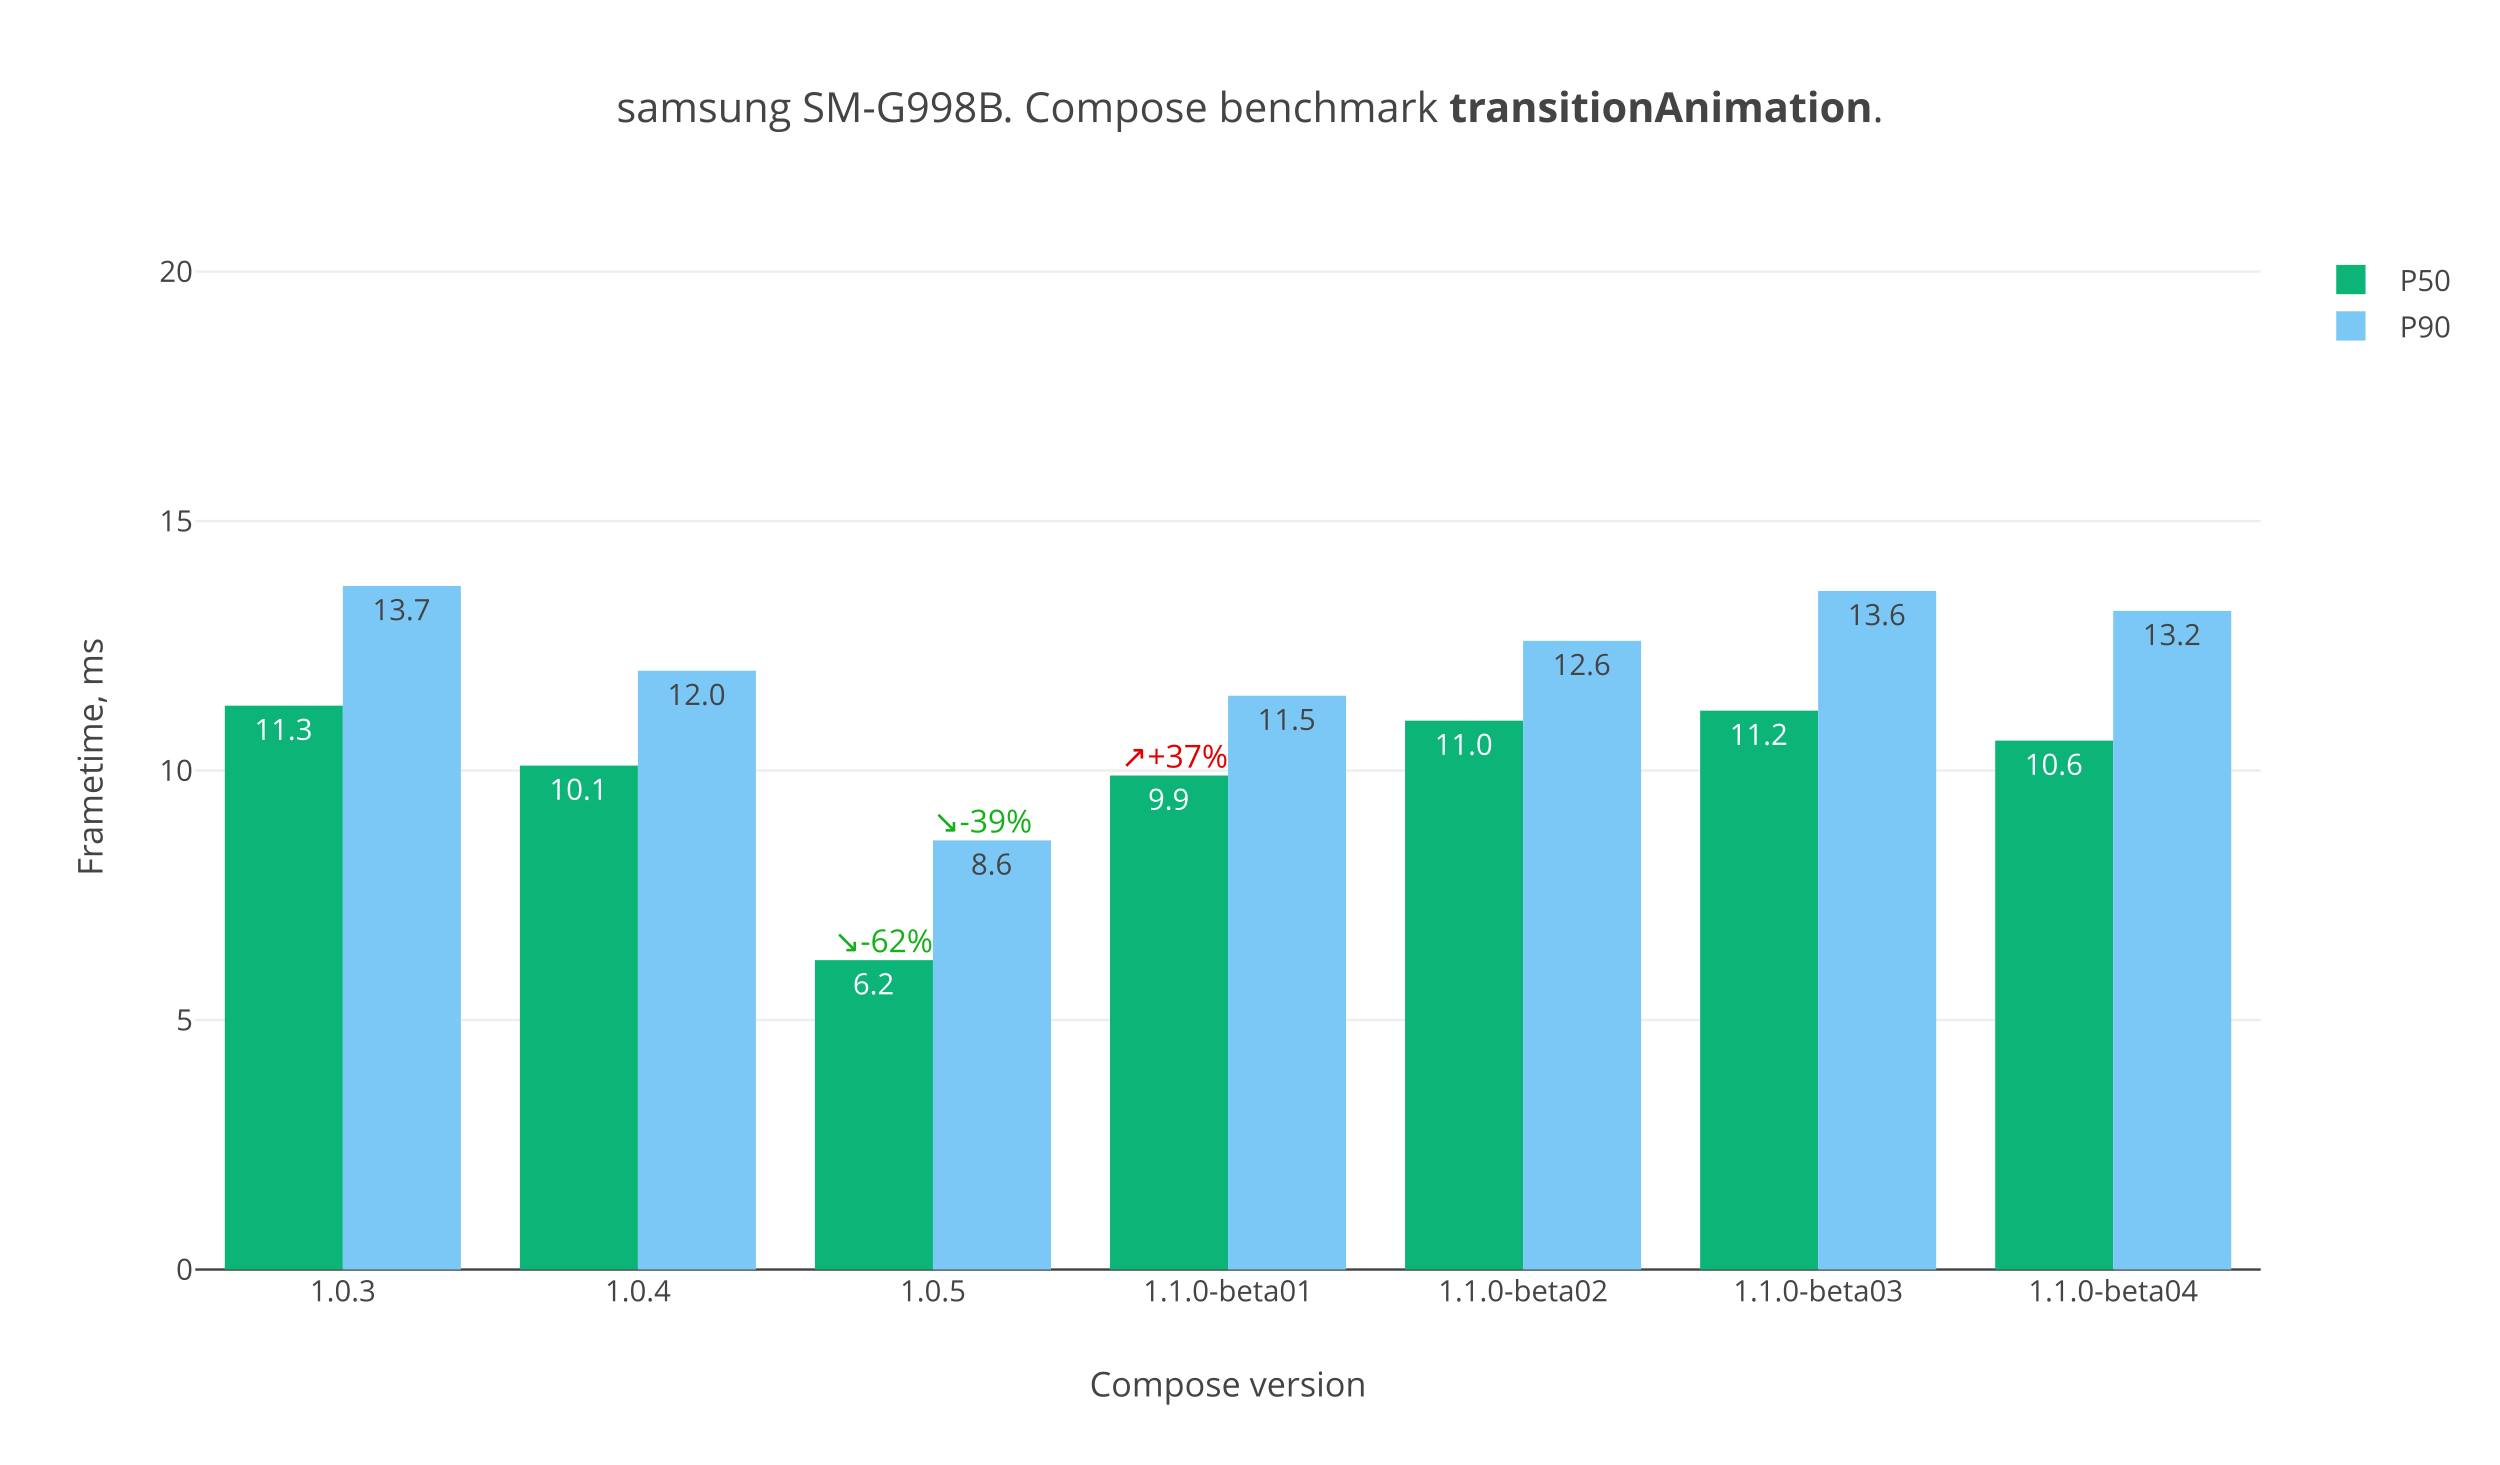
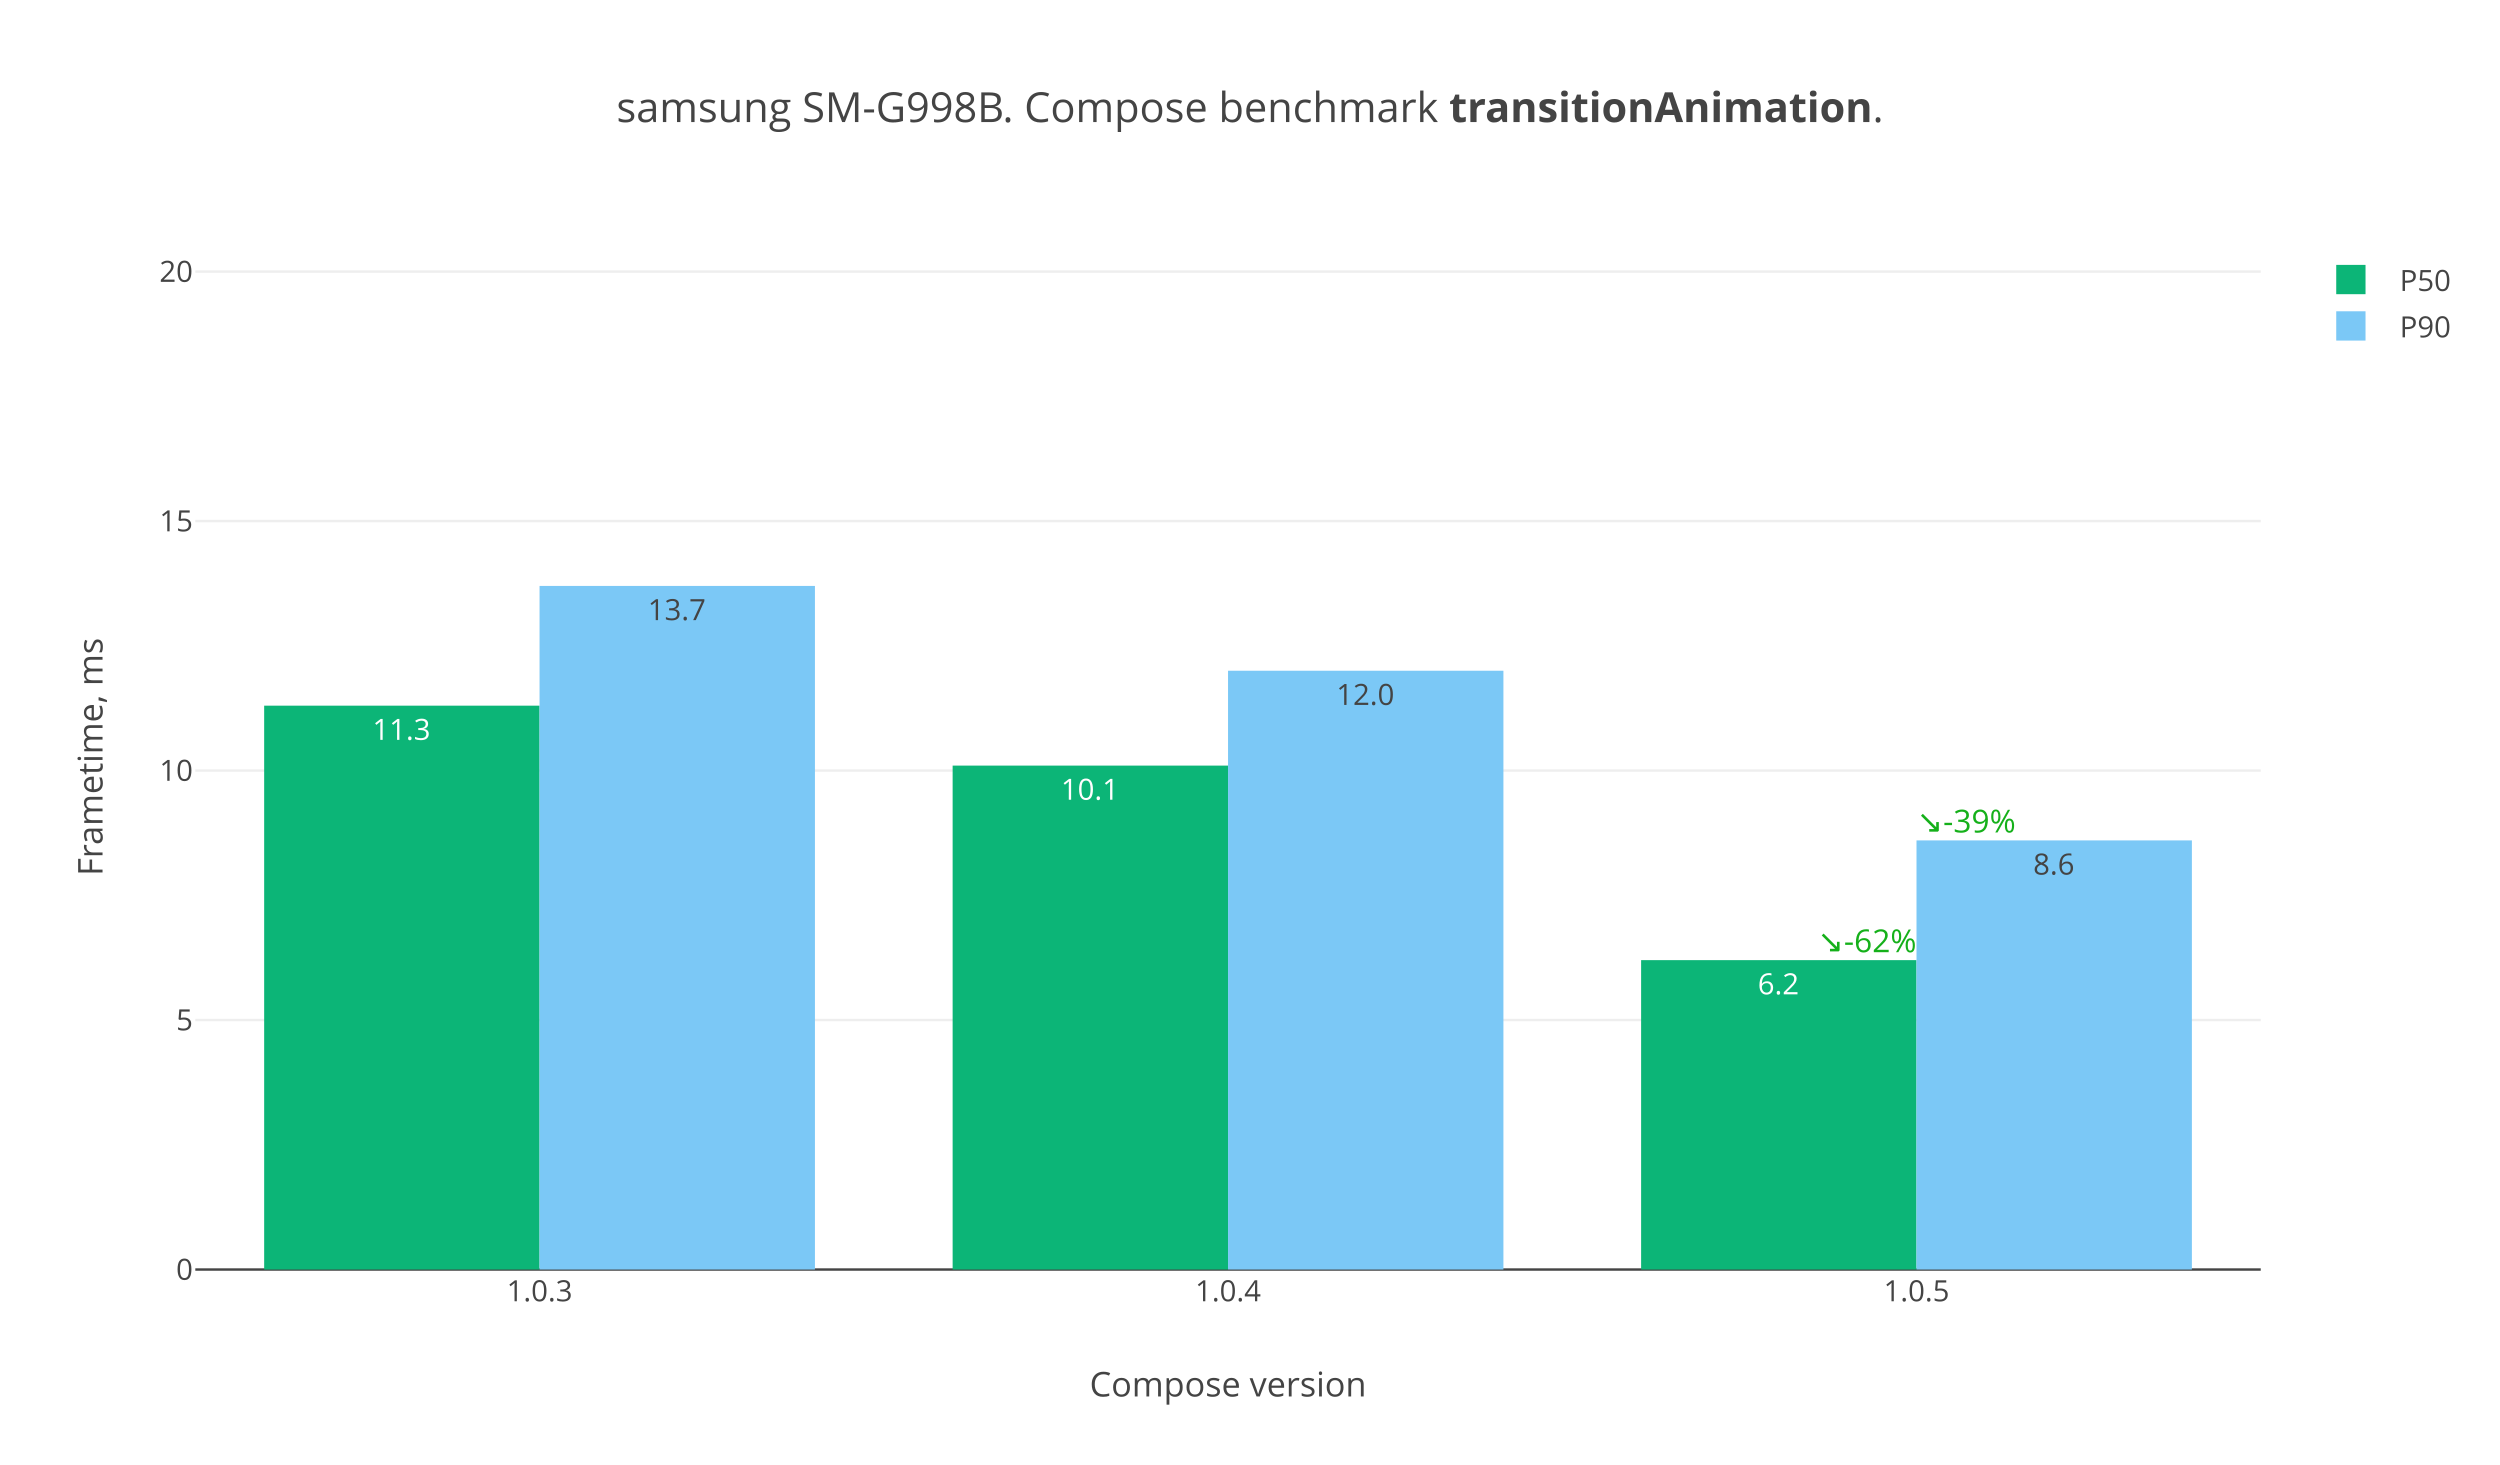
<svg xmlns="http://www.w3.org/2000/svg" class="main-svg" width="1024" height="600" style="" viewBox="0 0 1024 600">
  <rect x="0" y="0" width="1024" height="600" style="fill: rgb(255, 255, 255); fill-opacity: 1;" />
-   <defs id="defs-bd8fde">
+   <defs id="defs-96e7c5">
    <g class="clips">
-       <clipPath id="clipbd8fdexyplot" class="plotclip">
+       <clipPath id="clip96e7c5xyplot" class="plotclip">
        <rect width="846" height="420" />
      </clipPath>
-       <clipPath class="axesclip" id="clipbd8fdex">
+       <clipPath class="axesclip" id="clip96e7c5x">
        <rect x="80" y="0" width="846" height="600" />
      </clipPath>
-       <clipPath class="axesclip" id="clipbd8fdey">
+       <clipPath class="axesclip" id="clip96e7c5y">
        <rect x="0" y="100" width="1024" height="420" />
      </clipPath>
-       <clipPath class="axesclip" id="clipbd8fdexy">
+       <clipPath class="axesclip" id="clip96e7c5xy">
        <rect x="80" y="100" width="846" height="420" />
      </clipPath>
    </g>
    <g class="gradients" />
  </defs>
  <g class="bglayer" />
  <g class="layer-below">
    <g class="imagelayer" />
    <g class="shapelayer" />
  </g>
  <g class="cartesianlayer">
    <g class="subplot xy">
      <g class="layer-subplot">
        <g class="shapelayer" />
        <g class="imagelayer" />
      </g>
      <g class="gridlayer">
        <g class="x" />
        <g class="y">
          <path class="ygrid crisp" transform="translate(0,417.81)" d="M80,0h846" style="stroke: rgb(238, 238, 238); stroke-opacity: 1; stroke-width: 1px;" />
          <path class="ygrid crisp" transform="translate(0,315.62)" d="M80,0h846" style="stroke: rgb(238, 238, 238); stroke-opacity: 1; stroke-width: 1px;" />
          <path class="ygrid crisp" transform="translate(0,213.43)" d="M80,0h846" style="stroke: rgb(238, 238, 238); stroke-opacity: 1; stroke-width: 1px;" />
          <path class="ygrid crisp" transform="translate(0,111.24)" d="M80,0h846" style="stroke: rgb(238, 238, 238); stroke-opacity: 1; stroke-width: 1px;" />
        </g>
      </g>
      <g class="zerolinelayer">
        <path class="yzl zl crisp" transform="translate(0,520)" d="M80,0h846" style="stroke: rgb(68, 68, 68); stroke-opacity: 1; stroke-width: 1px;" />
      </g>
      <path class="xlines-below" />
      <path class="ylines-below" />
      <g class="overlines-below" />
      <g class="xaxislayer-below" />
      <g class="yaxislayer-below" />
      <g class="overaxes-below" />
-       <g class="plot" transform="translate(80,100)" clip-path="url('#clipbd8fdexyplot')">
+       <g class="plot" transform="translate(80,100)" clip-path="url('#clip96e7c5xyplot')">
        <g class="barlayer mlayer">
          <g class="trace bars" style="opacity: 1;">
            <g class="points">
              <g class="point">
-                 <path d="M12.09,420V189.05H60.43V420Z" style="vector-effect: non-scaling-stroke; opacity: 1; stroke-width: 0px; fill: rgb(12, 181, 119); fill-opacity: 1;" />
-                 <text class="bartext bartext-inside" text-anchor="middle" data-notex="1" x="0" y="0" style="font-family: 'Open Sans', verdana, arial, sans-serif; font-size: 12px; fill: rgb(255, 255, 255); fill-opacity: 1; white-space: pre;" transform="translate(36.09594,203.05)">11.3</text>
-               </g>
-               <g class="point">
-                 <path d="M132.94,420V213.58H181.29V420Z" style="vector-effect: non-scaling-stroke; opacity: 1; stroke-width: 0px; fill: rgb(12, 181, 119); fill-opacity: 1;" />
-                 <text class="bartext bartext-inside" text-anchor="middle" data-notex="1" x="0" y="0" style="font-family: 'Open Sans', verdana, arial, sans-serif; font-size: 12px; fill: rgb(255, 255, 255); fill-opacity: 1; white-space: pre;" transform="translate(156.9509,227.58)">10.1</text>
-               </g>
-               <g class="point">
-                 <path d="M253.8,420V293.28H302.14V420Z" style="vector-effect: non-scaling-stroke; opacity: 1; stroke-width: 0px; fill: rgb(12, 181, 119); fill-opacity: 1;" />
-                 <text class="bartext bartext-inside" text-anchor="middle" data-notex="1" x="0" y="0" style="font-family: 'Open Sans', verdana, arial, sans-serif; font-size: 12px; fill: rgb(255, 255, 255); fill-opacity: 1; white-space: pre;" transform="translate(277.8059,307.28)">6.2</text>
-               </g>
-               <g class="point">
-                 <path d="M374.66,420V217.66H423V420Z" style="vector-effect: non-scaling-stroke; opacity: 1; stroke-width: 0px; fill: rgb(12, 181, 119); fill-opacity: 1;" />
-                 <text class="bartext bartext-inside" text-anchor="middle" data-notex="1" x="0" y="0" style="font-family: 'Open Sans', verdana, arial, sans-serif; font-size: 12px; fill: rgb(255, 255, 255); fill-opacity: 1; white-space: pre;" transform="translate(398.6659,231.66)">9.9</text>
-               </g>
-               <g class="point">
-                 <path d="M495.51,420V195.18H543.86V420Z" style="vector-effect: non-scaling-stroke; opacity: 1; stroke-width: 0px; fill: rgb(12, 181, 119); fill-opacity: 1;" />
-                 <text class="bartext bartext-inside" text-anchor="middle" data-notex="1" x="0" y="0" style="font-family: 'Open Sans', verdana, arial, sans-serif; font-size: 12px; fill: rgb(255, 255, 255); fill-opacity: 1; white-space: pre;" transform="translate(519.5209,209.18)">11.0</text>
-               </g>
-               <g class="point">
-                 <path d="M616.37,420V191.09H664.71V420Z" style="vector-effect: non-scaling-stroke; opacity: 1; stroke-width: 0px; fill: rgb(12, 181, 119); fill-opacity: 1;" />
-                 <text class="bartext bartext-inside" text-anchor="middle" data-notex="1" x="0" y="0" style="font-family: 'Open Sans', verdana, arial, sans-serif; font-size: 12px; fill: rgb(255, 255, 255); fill-opacity: 1; white-space: pre;" transform="translate(640.3759,205.09)">11.2</text>
-               </g>
-               <g class="point">
-                 <path d="M737.23,420V203.36H785.57V420Z" style="vector-effect: non-scaling-stroke; opacity: 1; stroke-width: 0px; fill: rgb(12, 181, 119); fill-opacity: 1;" />
-                 <text class="bartext bartext-inside" text-anchor="middle" data-notex="1" x="0" y="0" style="font-family: 'Open Sans', verdana, arial, sans-serif; font-size: 12px; fill: rgb(255, 255, 255); fill-opacity: 1; white-space: pre;" transform="translate(761.2359,217.36)">10.6</text>
+                 <path d="M28.2,420V189.05H141V420Z" style="vector-effect: non-scaling-stroke; opacity: 1; stroke-width: 0px; fill: rgb(12, 181, 119); fill-opacity: 1;" />
+                 <text class="bartext bartext-inside" text-anchor="middle" data-notex="1" x="0" y="0" style="font-family: 'Open Sans', verdana, arial, sans-serif; font-size: 12px; fill: rgb(255, 255, 255); fill-opacity: 1; white-space: pre;" transform="translate(84.43594,203.05)">11.3</text>
+               </g>
+               <g class="point">
+                 <path d="M310.2,420V213.58H423V420Z" style="vector-effect: non-scaling-stroke; opacity: 1; stroke-width: 0px; fill: rgb(12, 181, 119); fill-opacity: 1;" />
+                 <text class="bartext bartext-inside" text-anchor="middle" data-notex="1" x="0" y="0" style="font-family: 'Open Sans', verdana, arial, sans-serif; font-size: 12px; fill: rgb(255, 255, 255); fill-opacity: 1; white-space: pre;" transform="translate(366.4359,227.58)">10.1</text>
+               </g>
+               <g class="point">
+                 <path d="M592.2,420V293.28H705V420Z" style="vector-effect: non-scaling-stroke; opacity: 1; stroke-width: 0px; fill: rgb(12, 181, 119); fill-opacity: 1;" />
+                 <text class="bartext bartext-inside" text-anchor="middle" data-notex="1" x="0" y="0" style="font-family: 'Open Sans', verdana, arial, sans-serif; font-size: 12px; fill: rgb(255, 255, 255); fill-opacity: 1; white-space: pre;" transform="translate(648.4359,307.28)">6.2</text>
              </g>
            </g>
          </g>
          <g class="trace bars" style="opacity: 1;">
            <g class="points">
              <g class="point">
-                 <path d="M60.43,420V140H108.77V420Z" style="vector-effect: non-scaling-stroke; opacity: 1; stroke-width: 0px; fill: rgb(123, 200, 246); fill-opacity: 1;" />
-                 <text class="bartext bartext-inside" text-anchor="middle" data-notex="1" x="0" y="0" style="font-family: 'Open Sans', verdana, arial, sans-serif; font-size: 12px; fill: rgb(68, 68, 68); fill-opacity: 1; white-space: pre;" transform="translate(84.43594,154)">13.7</text>
-               </g>
-               <g class="point">
-                 <path d="M181.29,420V174.74H229.63V420Z" style="vector-effect: non-scaling-stroke; opacity: 1; stroke-width: 0px; fill: rgb(123, 200, 246); fill-opacity: 1;" />
-                 <text class="bartext bartext-inside" text-anchor="middle" data-notex="1" x="0" y="0" style="font-family: 'Open Sans', verdana, arial, sans-serif; font-size: 12px; fill: rgb(68, 68, 68); fill-opacity: 1; white-space: pre;" transform="translate(205.2959,188.74)">12.0</text>
-               </g>
-               <g class="point">
-                 <path d="M302.14,420V244.23H350.49V420Z" style="vector-effect: non-scaling-stroke; opacity: 1; stroke-width: 0px; fill: rgb(123, 200, 246); fill-opacity: 1;" />
-                 <text class="bartext bartext-inside" text-anchor="middle" data-notex="1" x="0" y="0" style="font-family: 'Open Sans', verdana, arial, sans-serif; font-size: 12px; fill: rgb(68, 68, 68); fill-opacity: 1; white-space: pre;" transform="translate(326.1509,258.23)">8.6</text>
-               </g>
-               <g class="point">
-                 <path d="M423,420V184.96H471.34V420Z" style="vector-effect: non-scaling-stroke; opacity: 1; stroke-width: 0px; fill: rgb(123, 200, 246); fill-opacity: 1;" />
-                 <text class="bartext bartext-inside" text-anchor="middle" data-notex="1" x="0" y="0" style="font-family: 'Open Sans', verdana, arial, sans-serif; font-size: 12px; fill: rgb(68, 68, 68); fill-opacity: 1; white-space: pre;" transform="translate(447.0059,198.96)">11.5</text>
-               </g>
-               <g class="point">
-                 <path d="M543.86,420V162.48H592.2V420Z" style="vector-effect: non-scaling-stroke; opacity: 1; stroke-width: 0px; fill: rgb(123, 200, 246); fill-opacity: 1;" />
-                 <text class="bartext bartext-inside" text-anchor="middle" data-notex="1" x="0" y="0" style="font-family: 'Open Sans', verdana, arial, sans-serif; font-size: 12px; fill: rgb(68, 68, 68); fill-opacity: 1; white-space: pre;" transform="translate(567.8659,176.48)">12.6</text>
-               </g>
-               <g class="point">
-                 <path d="M664.71,420V142.04H713.06V420Z" style="vector-effect: non-scaling-stroke; opacity: 1; stroke-width: 0px; fill: rgb(123, 200, 246); fill-opacity: 1;" />
-                 <text class="bartext bartext-inside" text-anchor="middle" data-notex="1" x="0" y="0" style="font-family: 'Open Sans', verdana, arial, sans-serif; font-size: 12px; fill: rgb(68, 68, 68); fill-opacity: 1; white-space: pre;" transform="translate(688.7209,156.04)">13.6</text>
-               </g>
-               <g class="point">
-                 <path d="M785.57,420V150.22H833.91V420Z" style="vector-effect: non-scaling-stroke; opacity: 1; stroke-width: 0px; fill: rgb(123, 200, 246); fill-opacity: 1;" />
-                 <text class="bartext bartext-inside" text-anchor="middle" data-notex="1" x="0" y="0" style="font-family: 'Open Sans', verdana, arial, sans-serif; font-size: 12px; fill: rgb(68, 68, 68); fill-opacity: 1; white-space: pre;" transform="translate(809.5759,164.22)">13.2</text>
+                 <path d="M141,420V140H253.8V420Z" style="vector-effect: non-scaling-stroke; opacity: 1; stroke-width: 0px; fill: rgb(123, 200, 246); fill-opacity: 1;" />
+                 <text class="bartext bartext-inside" text-anchor="middle" data-notex="1" x="0" y="0" style="font-family: 'Open Sans', verdana, arial, sans-serif; font-size: 12px; fill: rgb(68, 68, 68); fill-opacity: 1; white-space: pre;" transform="translate(197.2359,154)">13.7</text>
+               </g>
+               <g class="point">
+                 <path d="M423,420V174.74H535.8V420Z" style="vector-effect: non-scaling-stroke; opacity: 1; stroke-width: 0px; fill: rgb(123, 200, 246); fill-opacity: 1;" />
+                 <text class="bartext bartext-inside" text-anchor="middle" data-notex="1" x="0" y="0" style="font-family: 'Open Sans', verdana, arial, sans-serif; font-size: 12px; fill: rgb(68, 68, 68); fill-opacity: 1; white-space: pre;" transform="translate(479.2359,188.74)">12.0</text>
+               </g>
+               <g class="point">
+                 <path d="M705,420V244.23H817.8V420Z" style="vector-effect: non-scaling-stroke; opacity: 1; stroke-width: 0px; fill: rgb(123, 200, 246); fill-opacity: 1;" />
+                 <text class="bartext bartext-inside" text-anchor="middle" data-notex="1" x="0" y="0" style="font-family: 'Open Sans', verdana, arial, sans-serif; font-size: 12px; fill: rgb(68, 68, 68); fill-opacity: 1; white-space: pre;" transform="translate(761.2359,258.23)">8.6</text>
              </g>
            </g>
          </g>
        </g>
        <g class="scatterlayer mlayer">
-           <g class="trace scatter trace8dd9b2" style="stroke-miterlimit: 2; opacity: 1;">
+           <g class="trace scatter traced0f250" style="stroke-miterlimit: 2; opacity: 1;">
            <g class="fills" />
            <g class="errorbars" />
            <g class="lines" />
            <g class="points" />
            <g class="text">
              <g class="textpoint" />
              <g class="textpoint" />
              <g class="textpoint" transform="translate(0,-3.25)">
-                 <text x="302.14" y="293.28" text-anchor="end" style="font-family: 'Open Sans', verdana, arial, sans-serif; font-size: 13px; fill: rgb(21, 176, 26); fill-opacity: 1; white-space: pre;">↘-62%</text>
-               </g>
-               <g class="textpoint" transform="translate(0,-3.25)">
-                 <text x="423" y="217.66" text-anchor="end" style="font-family: 'Open Sans', verdana, arial, sans-serif; font-size: 13px; fill: rgb(229, 0, 0); fill-opacity: 1; white-space: pre;">↗+37%</text>
-               </g>
-               <g class="textpoint" />
-               <g class="textpoint" />
-               <g class="textpoint" />
-             </g>
-           </g>
-           <g class="trace scatter traceafff1d" style="stroke-miterlimit: 2; opacity: 1;">
+                 <text x="705" y="293.28" text-anchor="end" style="font-family: 'Open Sans', verdana, arial, sans-serif; font-size: 13px; fill: rgb(21, 176, 26); fill-opacity: 1; white-space: pre;">↘-62%</text>
+               </g>
+             </g>
+           </g>
+           <g class="trace scatter trace790569" style="stroke-miterlimit: 2; opacity: 1;">
            <g class="fills" />
            <g class="errorbars" />
            <g class="lines" />
            <g class="points" />
            <g class="text">
              <g class="textpoint" />
              <g class="textpoint" />
              <g class="textpoint" transform="translate(0,-3.25)">
-                 <text x="302.14" y="244.23" text-anchor="start" style="font-family: 'Open Sans', verdana, arial, sans-serif; font-size: 13px; fill: rgb(21, 176, 26); fill-opacity: 1; white-space: pre;">↘-39%</text>
-               </g>
-               <g class="textpoint" />
-               <g class="textpoint" />
-               <g class="textpoint" />
-               <g class="textpoint" />
+                 <text x="705" y="244.23" text-anchor="start" style="font-family: 'Open Sans', verdana, arial, sans-serif; font-size: 13px; fill: rgb(21, 176, 26); fill-opacity: 1; white-space: pre;">↘-39%</text>
+               </g>
            </g>
          </g>
        </g>
      </g>
      <g class="overplot" />
      <path class="xlines-above crisp" style="fill: none;" d="M0,0" />
      <path class="ylines-above crisp" style="fill: none;" d="M0,0" />
      <g class="overlines-above" />
      <g class="xaxislayer-above">
        <g class="xtick">
-           <text text-anchor="middle" x="0" y="533" transform="translate(140.43,0)" style="font-family: 'Open Sans', verdana, arial, sans-serif; font-size: 12px; fill: rgb(68, 68, 68); fill-opacity: 1; white-space: pre;">1.0.3</text>
+           <text text-anchor="middle" x="0" y="533" transform="translate(221,0)" style="font-family: 'Open Sans', verdana, arial, sans-serif; font-size: 12px; fill: rgb(68, 68, 68); fill-opacity: 1; white-space: pre;">1.0.3</text>
        </g>
        <g class="xtick">
-           <text text-anchor="middle" x="0" y="533" transform="translate(261.29,0)" style="font-family: 'Open Sans', verdana, arial, sans-serif; font-size: 12px; fill: rgb(68, 68, 68); fill-opacity: 1; white-space: pre;">1.0.4</text>
+           <text text-anchor="middle" x="0" y="533" transform="translate(503,0)" style="font-family: 'Open Sans', verdana, arial, sans-serif; font-size: 12px; fill: rgb(68, 68, 68); fill-opacity: 1; white-space: pre;">1.0.4</text>
        </g>
        <g class="xtick">
-           <text text-anchor="middle" x="0" y="533" transform="translate(382.14,0)" style="font-family: 'Open Sans', verdana, arial, sans-serif; font-size: 12px; fill: rgb(68, 68, 68); fill-opacity: 1; white-space: pre;">1.0.5</text>
-         </g>
-         <g class="xtick">
-           <text text-anchor="middle" x="0" y="533" transform="translate(503,0)" style="font-family: 'Open Sans', verdana, arial, sans-serif; font-size: 12px; fill: rgb(68, 68, 68); fill-opacity: 1; white-space: pre;">1.1.0-beta01</text>
-         </g>
-         <g class="xtick">
-           <text text-anchor="middle" x="0" y="533" transform="translate(623.86,0)" style="font-family: 'Open Sans', verdana, arial, sans-serif; font-size: 12px; fill: rgb(68, 68, 68); fill-opacity: 1; white-space: pre;">1.1.0-beta02</text>
-         </g>
-         <g class="xtick">
-           <text text-anchor="middle" x="0" y="533" transform="translate(744.71,0)" style="font-family: 'Open Sans', verdana, arial, sans-serif; font-size: 12px; fill: rgb(68, 68, 68); fill-opacity: 1; white-space: pre;">1.1.0-beta03</text>
-         </g>
-         <g class="xtick">
-           <text text-anchor="middle" x="0" y="533" transform="translate(865.57,0)" style="font-family: 'Open Sans', verdana, arial, sans-serif; font-size: 12px; fill: rgb(68, 68, 68); fill-opacity: 1; white-space: pre;">1.1.0-beta04</text>
+           <text text-anchor="middle" x="0" y="533" transform="translate(785,0)" style="font-family: 'Open Sans', verdana, arial, sans-serif; font-size: 12px; fill: rgb(68, 68, 68); fill-opacity: 1; white-space: pre;">1.0.5</text>
        </g>
      </g>
      <g class="yaxislayer-above">
        <g class="ytick">
          <text text-anchor="end" x="79" y="4.2" transform="translate(0,520)" style="font-family: 'Open Sans', verdana, arial, sans-serif; font-size: 12px; fill: rgb(68, 68, 68); fill-opacity: 1; white-space: pre;">0</text>
        </g>
        <g class="ytick">
          <text text-anchor="end" x="79" y="4.2" transform="translate(0,417.81)" style="font-family: 'Open Sans', verdana, arial, sans-serif; font-size: 12px; fill: rgb(68, 68, 68); fill-opacity: 1; white-space: pre;">5</text>
        </g>
        <g class="ytick">
          <text text-anchor="end" x="79" y="4.2" transform="translate(0,315.62)" style="font-family: 'Open Sans', verdana, arial, sans-serif; font-size: 12px; fill: rgb(68, 68, 68); fill-opacity: 1; white-space: pre;">10</text>
        </g>
        <g class="ytick">
          <text text-anchor="end" x="79" y="4.2" transform="translate(0,213.43)" style="font-family: 'Open Sans', verdana, arial, sans-serif; font-size: 12px; fill: rgb(68, 68, 68); fill-opacity: 1; white-space: pre;">15</text>
        </g>
        <g class="ytick">
          <text text-anchor="end" x="79" y="4.2" transform="translate(0,111.24)" style="font-family: 'Open Sans', verdana, arial, sans-serif; font-size: 12px; fill: rgb(68, 68, 68); fill-opacity: 1; white-space: pre;">20</text>
        </g>
      </g>
      <g class="overaxes-above" />
    </g>
  </g>
  <g class="polarlayer" />
  <g class="ternarylayer" />
  <g class="geolayer" />
  <g class="funnelarealayer" />
  <g class="pielayer" />
  <g class="treemaplayer" />
  <g class="sunburstlayer" />
  <g class="glimages" />
-   <defs id="topdefs-bd8fde">
+   <defs id="topdefs-96e7c5">
    <g class="clips" />
-     <clipPath id="legendbd8fde">
+     <clipPath id="legend96e7c5">
      <rect width="69" height="48" x="0" y="0" />
    </clipPath>
  </defs>
  <g class="layer-above">
    <g class="imagelayer" />
    <g class="shapelayer" />
  </g>
  <g class="infolayer">
    <g class="legend" pointer-events="all" transform="translate(942.92,100)">
      <rect class="bg" shape-rendering="crispEdges" style="stroke: rgb(68, 68, 68); stroke-opacity: 1; fill: rgb(255, 255, 255); fill-opacity: 1; stroke-width: 0px;" width="69" height="48" x="0" y="0" />
-       <g class="scrollbox" transform="" clip-path="url('#legendbd8fde')">
+       <g class="scrollbox" transform="" clip-path="url('#legend96e7c5')">
        <g class="groups">
          <g class="traces" style="opacity: 1;" transform="translate(0,14.5)">
            <text class="legendtext" text-anchor="start" x="40" y="4.68" style="font-family: 'Open Sans', verdana, arial, sans-serif; font-size: 12px; fill: rgb(68, 68, 68); fill-opacity: 1; white-space: pre;">P50</text>
            <g class="layers" style="opacity: 1;">
              <g class="legendfill" />
              <g class="legendlines" />
              <g class="legendsymbols">
                <g class="legendpoints">
                  <path class="legendundefined" d="M6,6H-6V-6H6Z" transform="translate(20,0)" style="stroke-width: 0px; fill: rgb(12, 181, 119); fill-opacity: 1;" />
                </g>
              </g>
            </g>
            <rect class="legendtoggle" x="0" y="-9.5" width="63.688" height="19" style="fill: rgb(0, 0, 0); fill-opacity: 0;" />
          </g>
          <g class="traces" style="opacity: 1;" transform="translate(0,33.5)">
            <text class="legendtext" text-anchor="start" x="40" y="4.68" style="font-family: 'Open Sans', verdana, arial, sans-serif; font-size: 12px; fill: rgb(68, 68, 68); fill-opacity: 1; white-space: pre;">P90</text>
            <g class="layers" style="opacity: 1;">
              <g class="legendfill" />
              <g class="legendlines" />
              <g class="legendsymbols">
                <g class="legendpoints">
                  <path class="legendundefined" d="M6,6H-6V-6H6Z" transform="translate(20,0)" style="stroke-width: 0px; fill: rgb(123, 200, 246); fill-opacity: 1;" />
                </g>
              </g>
            </g>
            <rect class="legendtoggle" x="0" y="-9.5" width="63.688" height="19" style="fill: rgb(0, 0, 0); fill-opacity: 0;" />
          </g>
        </g>
      </g>
      <rect class="scrollbar" rx="20" ry="3" width="0" height="0" style="fill: rgb(128, 139, 164); fill-opacity: 1;" x="0" y="0" />
    </g>
    <g class="g-gtitle">
      <text class="gtitle" x="512" y="50" text-anchor="middle" dy="0em" style="font-family: 'Open Sans', verdana, arial, sans-serif; font-size: 17px; fill: rgb(68, 68, 68); opacity: 1; font-weight: normal; white-space: pre;">samsung SM-G998B. Compose benchmark <tspan style="font-weight:bold">transitionAnimation</tspan>.</text>
    </g>
    <g class="g-xtitle">
      <text class="xtitle" x="503" y="572" text-anchor="middle" style="font-family: 'Open Sans', verdana, arial, sans-serif; font-size: 14px; fill: rgb(68, 68, 68); opacity: 1; font-weight: normal; white-space: pre;">Compose version</text>
    </g>
    <g class="g-ytitle">
      <text class="ytitle" transform="rotate(-90,42,310)" x="42" y="310" text-anchor="middle" style="font-family: 'Open Sans', verdana, arial, sans-serif; font-size: 14px; fill: rgb(68, 68, 68); opacity: 1; font-weight: normal; white-space: pre;">Frametime, ms</text>
    </g>
  </g>
</svg>
